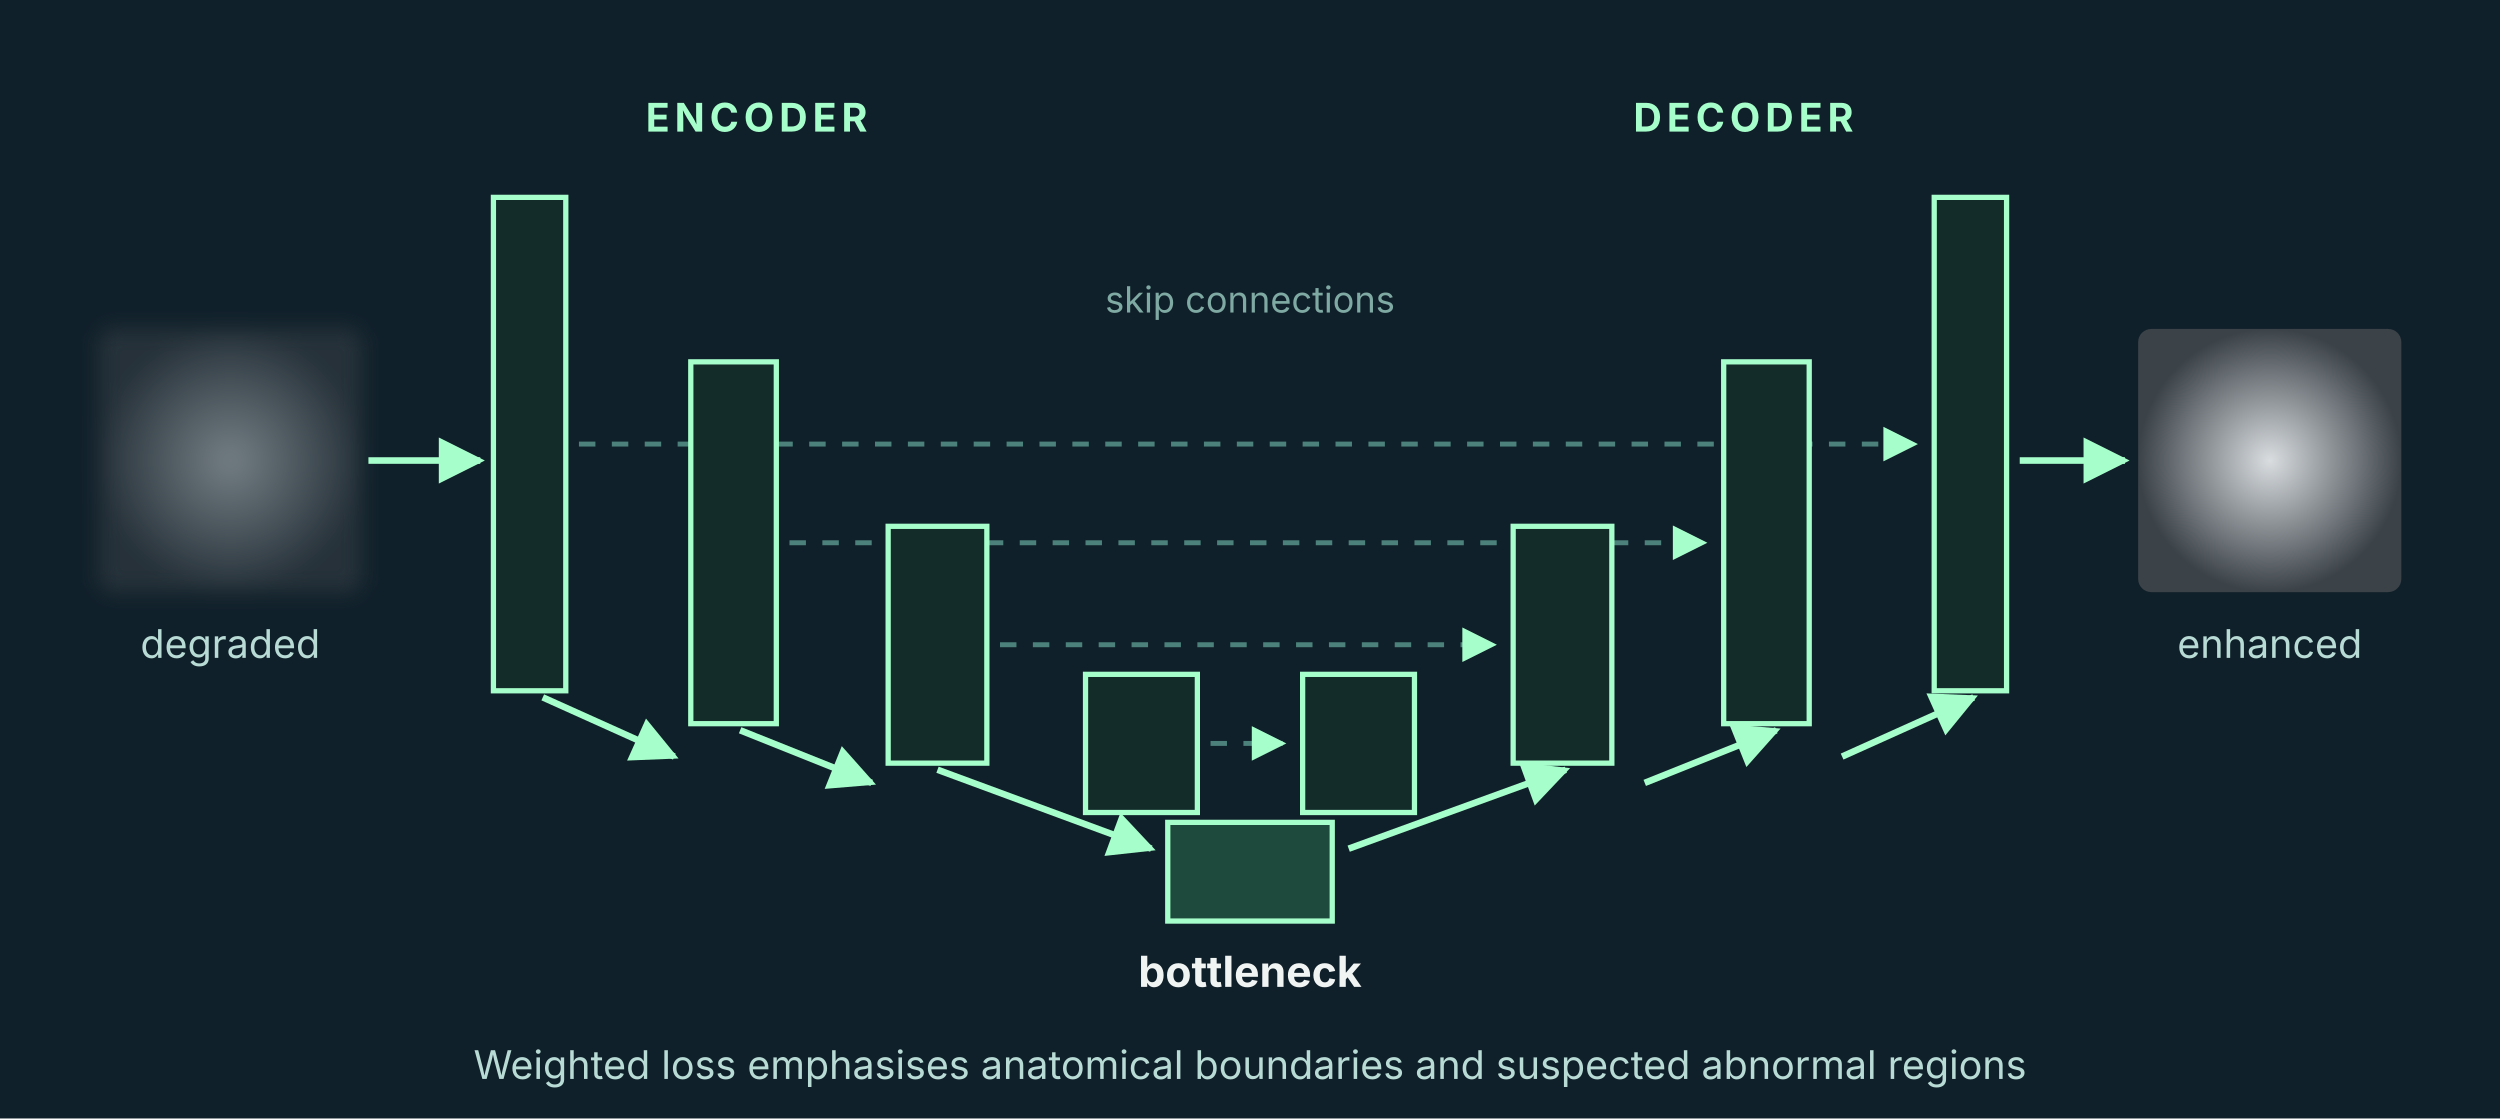
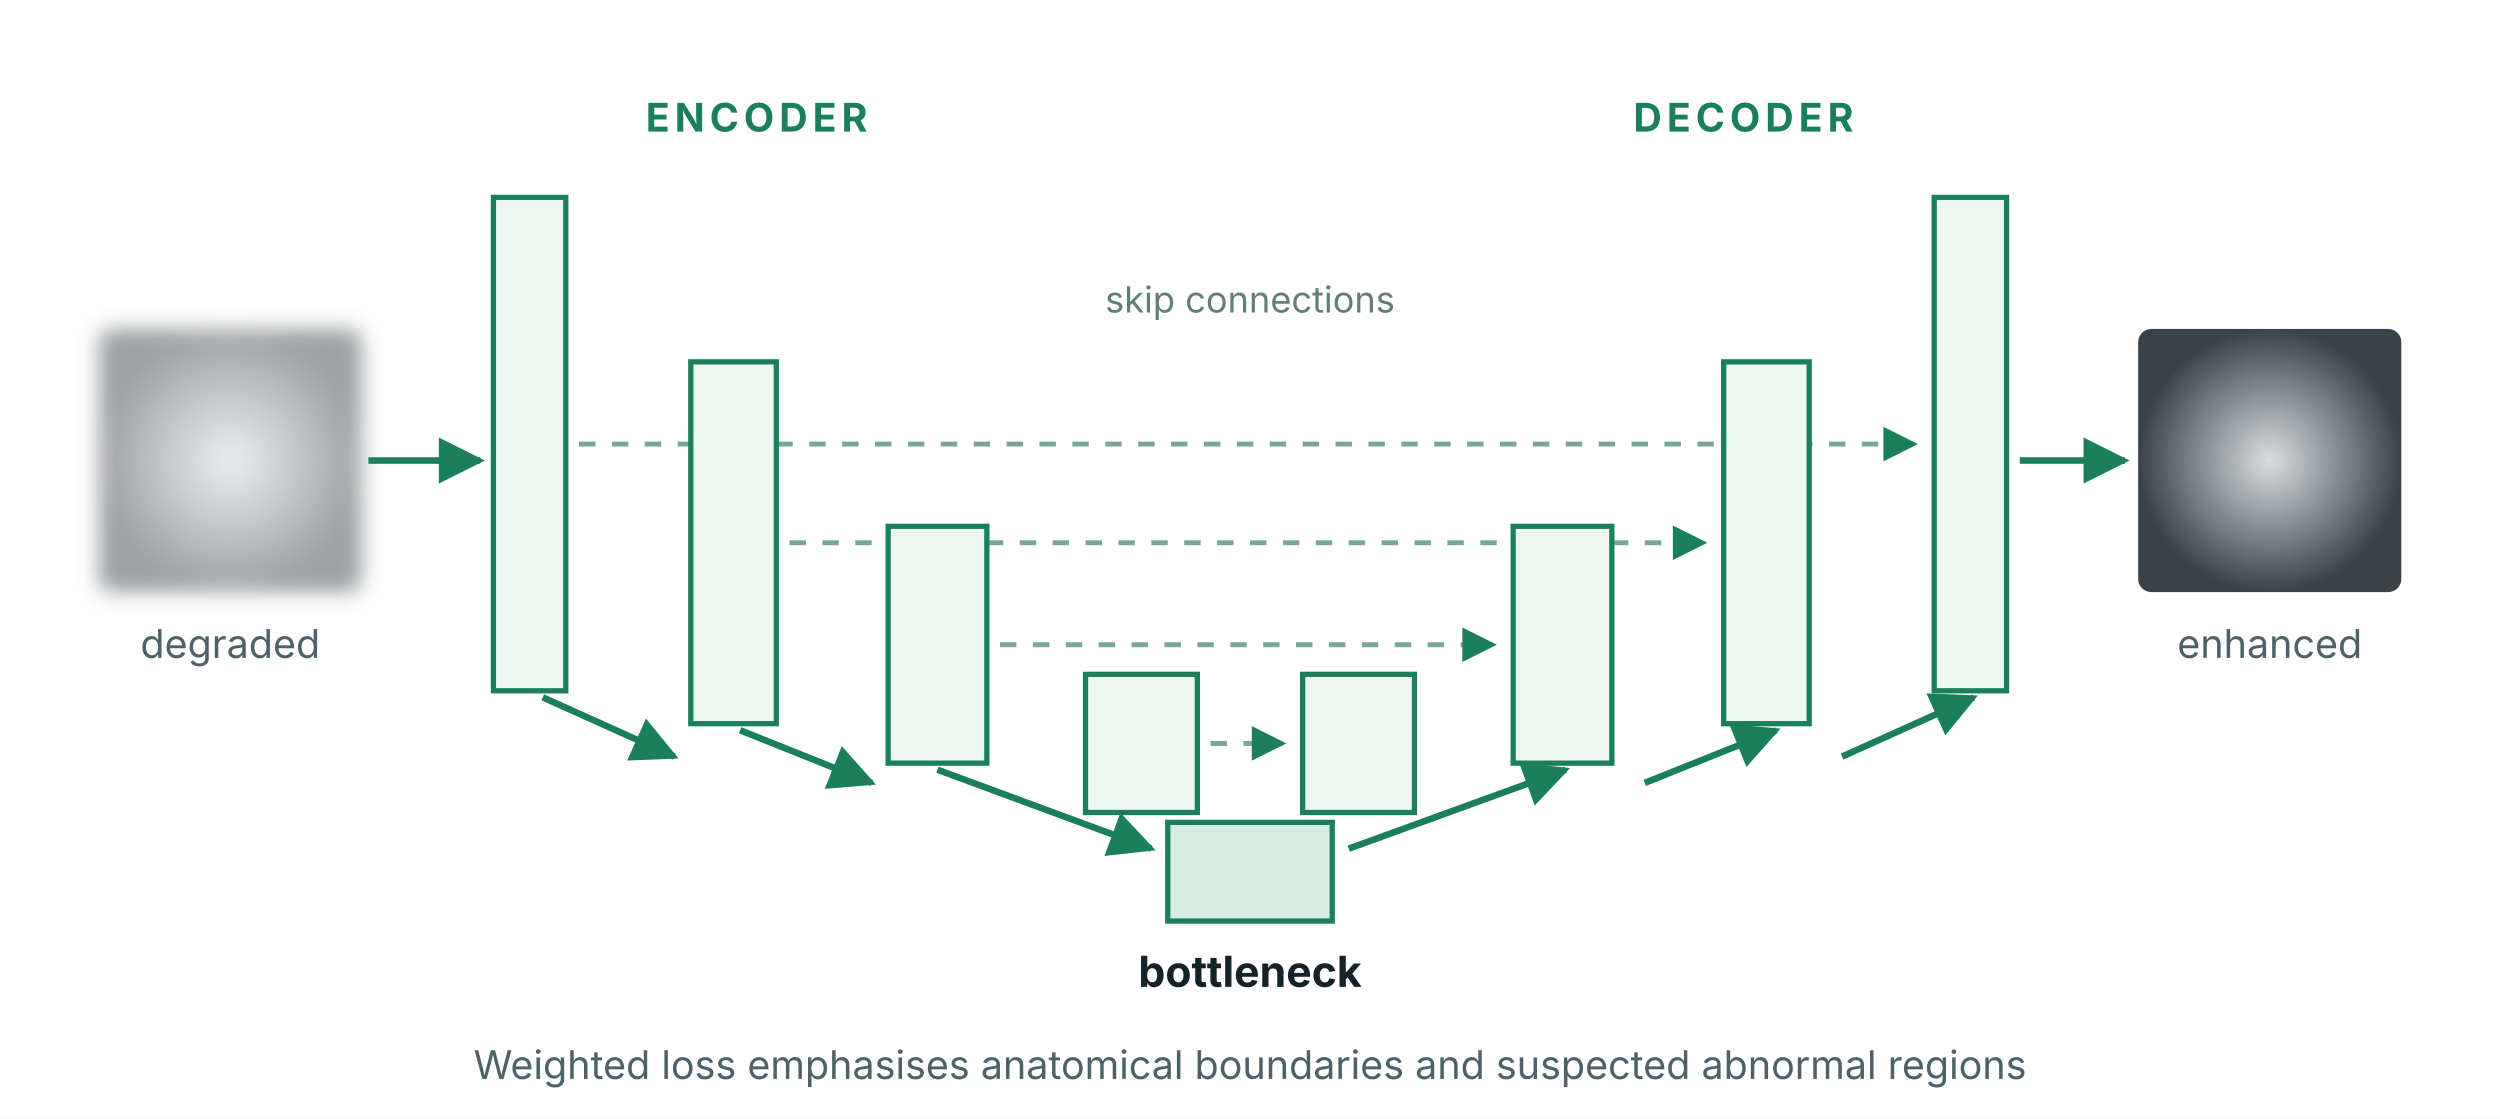
<svg xmlns="http://www.w3.org/2000/svg" width="760" height="340" viewBox="0 0 760 340" role="img" aria-labelledby="t d">
-   <rect width="760" height="340" fill="#10202a" />
+   <rect width="760" height="340" fill="#ffffff" />
  <defs>
    <marker id="a" viewBox="0 0 10 10" refX="9" refY="5" markerWidth="7" markerHeight="7" orient="auto">
-       <path d="M0 0L10 5L0 10z" fill="#a6ffca" />
+       <path d="M0 0L10 5L0 10z" fill="#1a7f5a" />
    </marker>
    <radialGradient id="xr">
      <stop offset="0" stop-color="#d9dde0" />
      <stop offset="1" stop-color="#3b4248" />
    </radialGradient>
    <filter id="bl">
      <feGaussianBlur stdDeviation="3" />
    </filter>
  </defs>
-   <rect x="150" y="60" width="22" height="150" fill="#132b29" stroke="#a6ffca" stroke-width="1.6" />
-   <rect x="588" y="60" width="22" height="150" fill="#132b29" stroke="#a6ffca" stroke-width="1.6" />
-   <path d="M176 135.0H582" stroke="#4b817a" stroke-dasharray="5 5" stroke-width="1.5" marker-end="url(#a)" />
-   <rect x="210" y="110" width="26" height="110" fill="#132b29" stroke="#a6ffca" stroke-width="1.6" />
-   <rect x="524" y="110" width="26" height="110" fill="#132b29" stroke="#a6ffca" stroke-width="1.6" />
-   <path d="M240 165.0H518" stroke="#4b817a" stroke-dasharray="5 5" stroke-width="1.5" marker-end="url(#a)" />
-   <rect x="270" y="160" width="30" height="72" fill="#132b29" stroke="#a6ffca" stroke-width="1.6" />
-   <rect x="460" y="160" width="30" height="72" fill="#132b29" stroke="#a6ffca" stroke-width="1.6" />
-   <path d="M304 196.0H454" stroke="#4b817a" stroke-dasharray="5 5" stroke-width="1.5" marker-end="url(#a)" />
-   <rect x="330" y="205" width="34" height="42" fill="#132b29" stroke="#a6ffca" stroke-width="1.6" />
-   <rect x="396" y="205" width="34" height="42" fill="#132b29" stroke="#a6ffca" stroke-width="1.6" />
-   <path d="M368 226.0H390" stroke="#4b817a" stroke-dasharray="5 5" stroke-width="1.5" marker-end="url(#a)" />
-   <rect x="355" y="250" width="50" height="30" fill="#1d4a3c" stroke="#a6ffca" stroke-width="1.6" />
-   <g stroke="#a6ffca" stroke-width="2" fill="none" marker-end="url(#a)">
+   <rect x="150" y="60" width="22" height="150" fill="#eef6f2" stroke="#1a7f5a" stroke-width="1.6" />
+   <rect x="588" y="60" width="22" height="150" fill="#eef6f2" stroke="#1a7f5a" stroke-width="1.6" />
+   <path d="M176 135.0H582" stroke="#7aa69a" stroke-dasharray="5 5" stroke-width="1.5" marker-end="url(#a)" />
+   <rect x="210" y="110" width="26" height="110" fill="#eef6f2" stroke="#1a7f5a" stroke-width="1.6" />
+   <rect x="524" y="110" width="26" height="110" fill="#eef6f2" stroke="#1a7f5a" stroke-width="1.6" />
+   <path d="M240 165.0H518" stroke="#7aa69a" stroke-dasharray="5 5" stroke-width="1.5" marker-end="url(#a)" />
+   <rect x="270" y="160" width="30" height="72" fill="#eef6f2" stroke="#1a7f5a" stroke-width="1.6" />
+   <rect x="460" y="160" width="30" height="72" fill="#eef6f2" stroke="#1a7f5a" stroke-width="1.6" />
+   <path d="M304 196.0H454" stroke="#7aa69a" stroke-dasharray="5 5" stroke-width="1.5" marker-end="url(#a)" />
+   <rect x="330" y="205" width="34" height="42" fill="#eef6f2" stroke="#1a7f5a" stroke-width="1.6" />
+   <rect x="396" y="205" width="34" height="42" fill="#eef6f2" stroke="#1a7f5a" stroke-width="1.6" />
+   <path d="M368 226.0H390" stroke="#7aa69a" stroke-dasharray="5 5" stroke-width="1.5" marker-end="url(#a)" />
+   <rect x="355" y="250" width="50" height="30" fill="#d4efe2" stroke="#1a7f5a" stroke-width="1.6" />
+   <g stroke="#1a7f5a" stroke-width="2" fill="none" marker-end="url(#a)">
    <path d="M165 212L205 230" />
    <path d="M225 222L265 238" />
    <path d="M285 234L350 258" />
    <path d="M410 258L476 234" />
    <path d="M500 238L540 222" />
    <path d="M560 230L600 212" />
  </g>
  <rect x="30" y="100" width="80" height="80" rx="4" fill="url(#xr)" opacity=".5" filter="url(#bl)" />
  <rect x="650" y="100" width="80" height="80" rx="4" fill="url(#xr)" />
-   <g stroke="#a6ffca" stroke-width="2" marker-end="url(#a)">
+   <g stroke="#1a7f5a" stroke-width="2" marker-end="url(#a)">
    <path d="M112 140H146" />
    <path d="M614 140H646" />
  </g>
  <g font-family="Inter,system-ui,Arial,sans-serif" text-anchor="middle">
-     <text x="70" y="200" fill="#b8dbd5" font-size="12">degraded</text>
-     <text x="690" y="200" fill="#b8dbd5" font-size="12">enhanced</text>
-     <text x="380" y="300" fill="#f0f5f3" font-size="13" font-weight="700">bottleneck</text>
-     <text x="230" y="40" fill="#a6ffca" font-size="12" font-weight="700" letter-spacing="1.5">ENCODER</text>
-     <text x="530" y="40" fill="#a6ffca" font-size="12" font-weight="700" letter-spacing="1.5">DECODER</text>
-     <text x="380" y="95" fill="#7fa9a3" font-size="11">skip connections</text>
-     <text x="380" y="328" fill="#b8dbd5" font-size="12">Weighted loss emphasises anatomical boundaries and suspected abnormal regions</text>
+     <text x="70" y="200" fill="#4d6168" font-size="12">degraded</text>
+     <text x="690" y="200" fill="#4d6168" font-size="12">enhanced</text>
+     <text x="380" y="300" fill="#14232a" font-size="13" font-weight="700">bottleneck</text>
+     <text x="230" y="40" fill="#1a7f5a" font-size="12" font-weight="700" letter-spacing="1.5">ENCODER</text>
+     <text x="530" y="40" fill="#1a7f5a" font-size="12" font-weight="700" letter-spacing="1.5">DECODER</text>
+     <text x="380" y="95" fill="#5f7f78" font-size="11">skip connections</text>
+     <text x="380" y="328" fill="#4d6168" font-size="12">Weighted loss emphasises anatomical boundaries and suspected abnormal regions</text>
  </g>
</svg>
